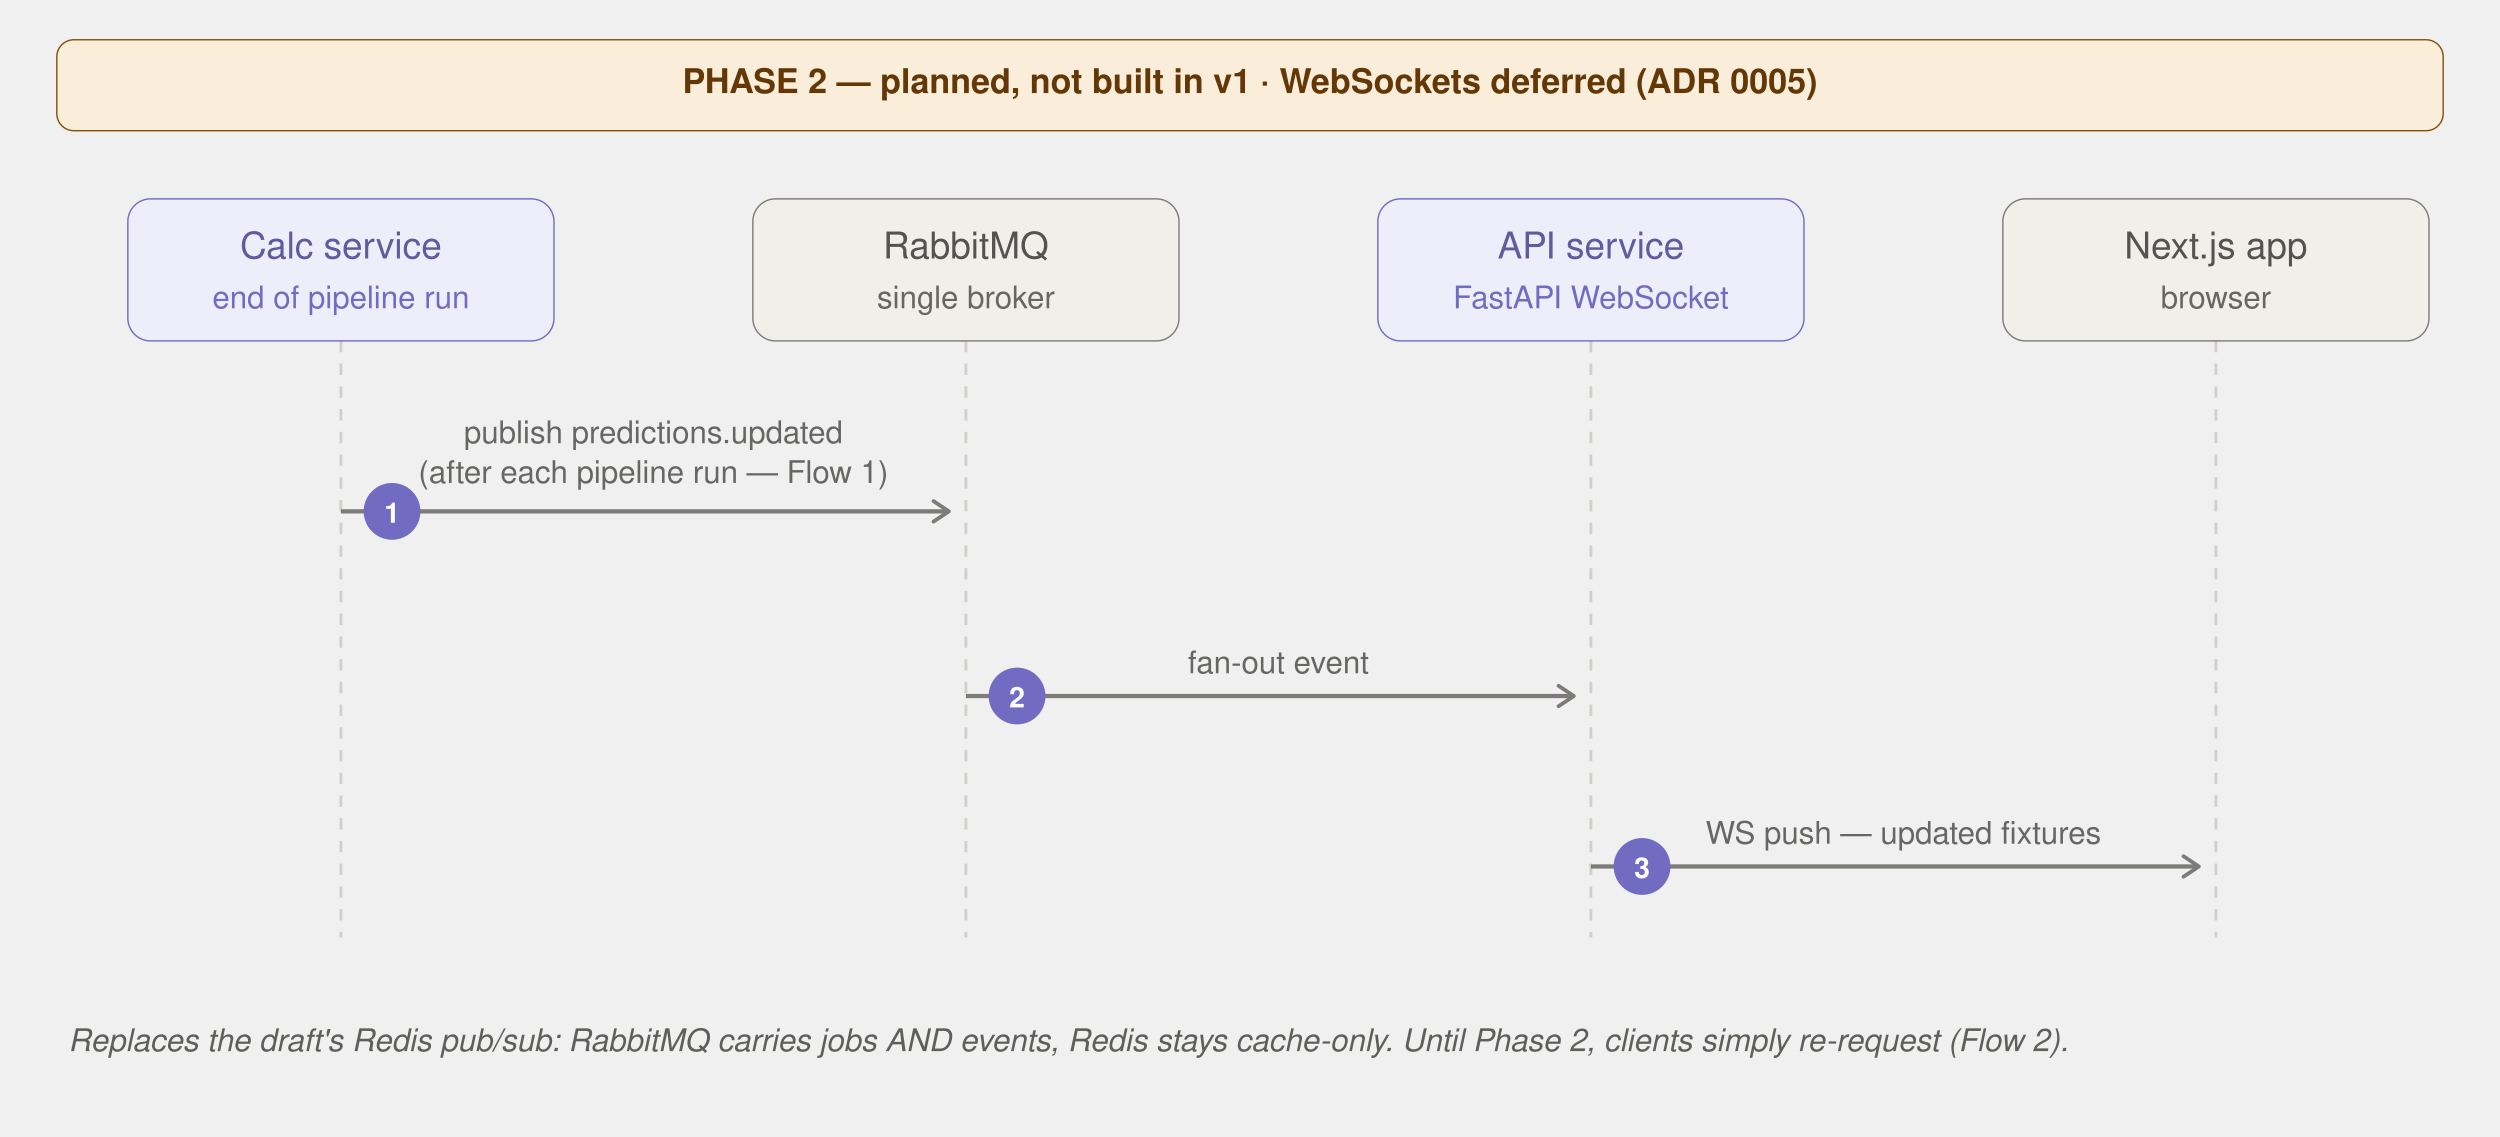
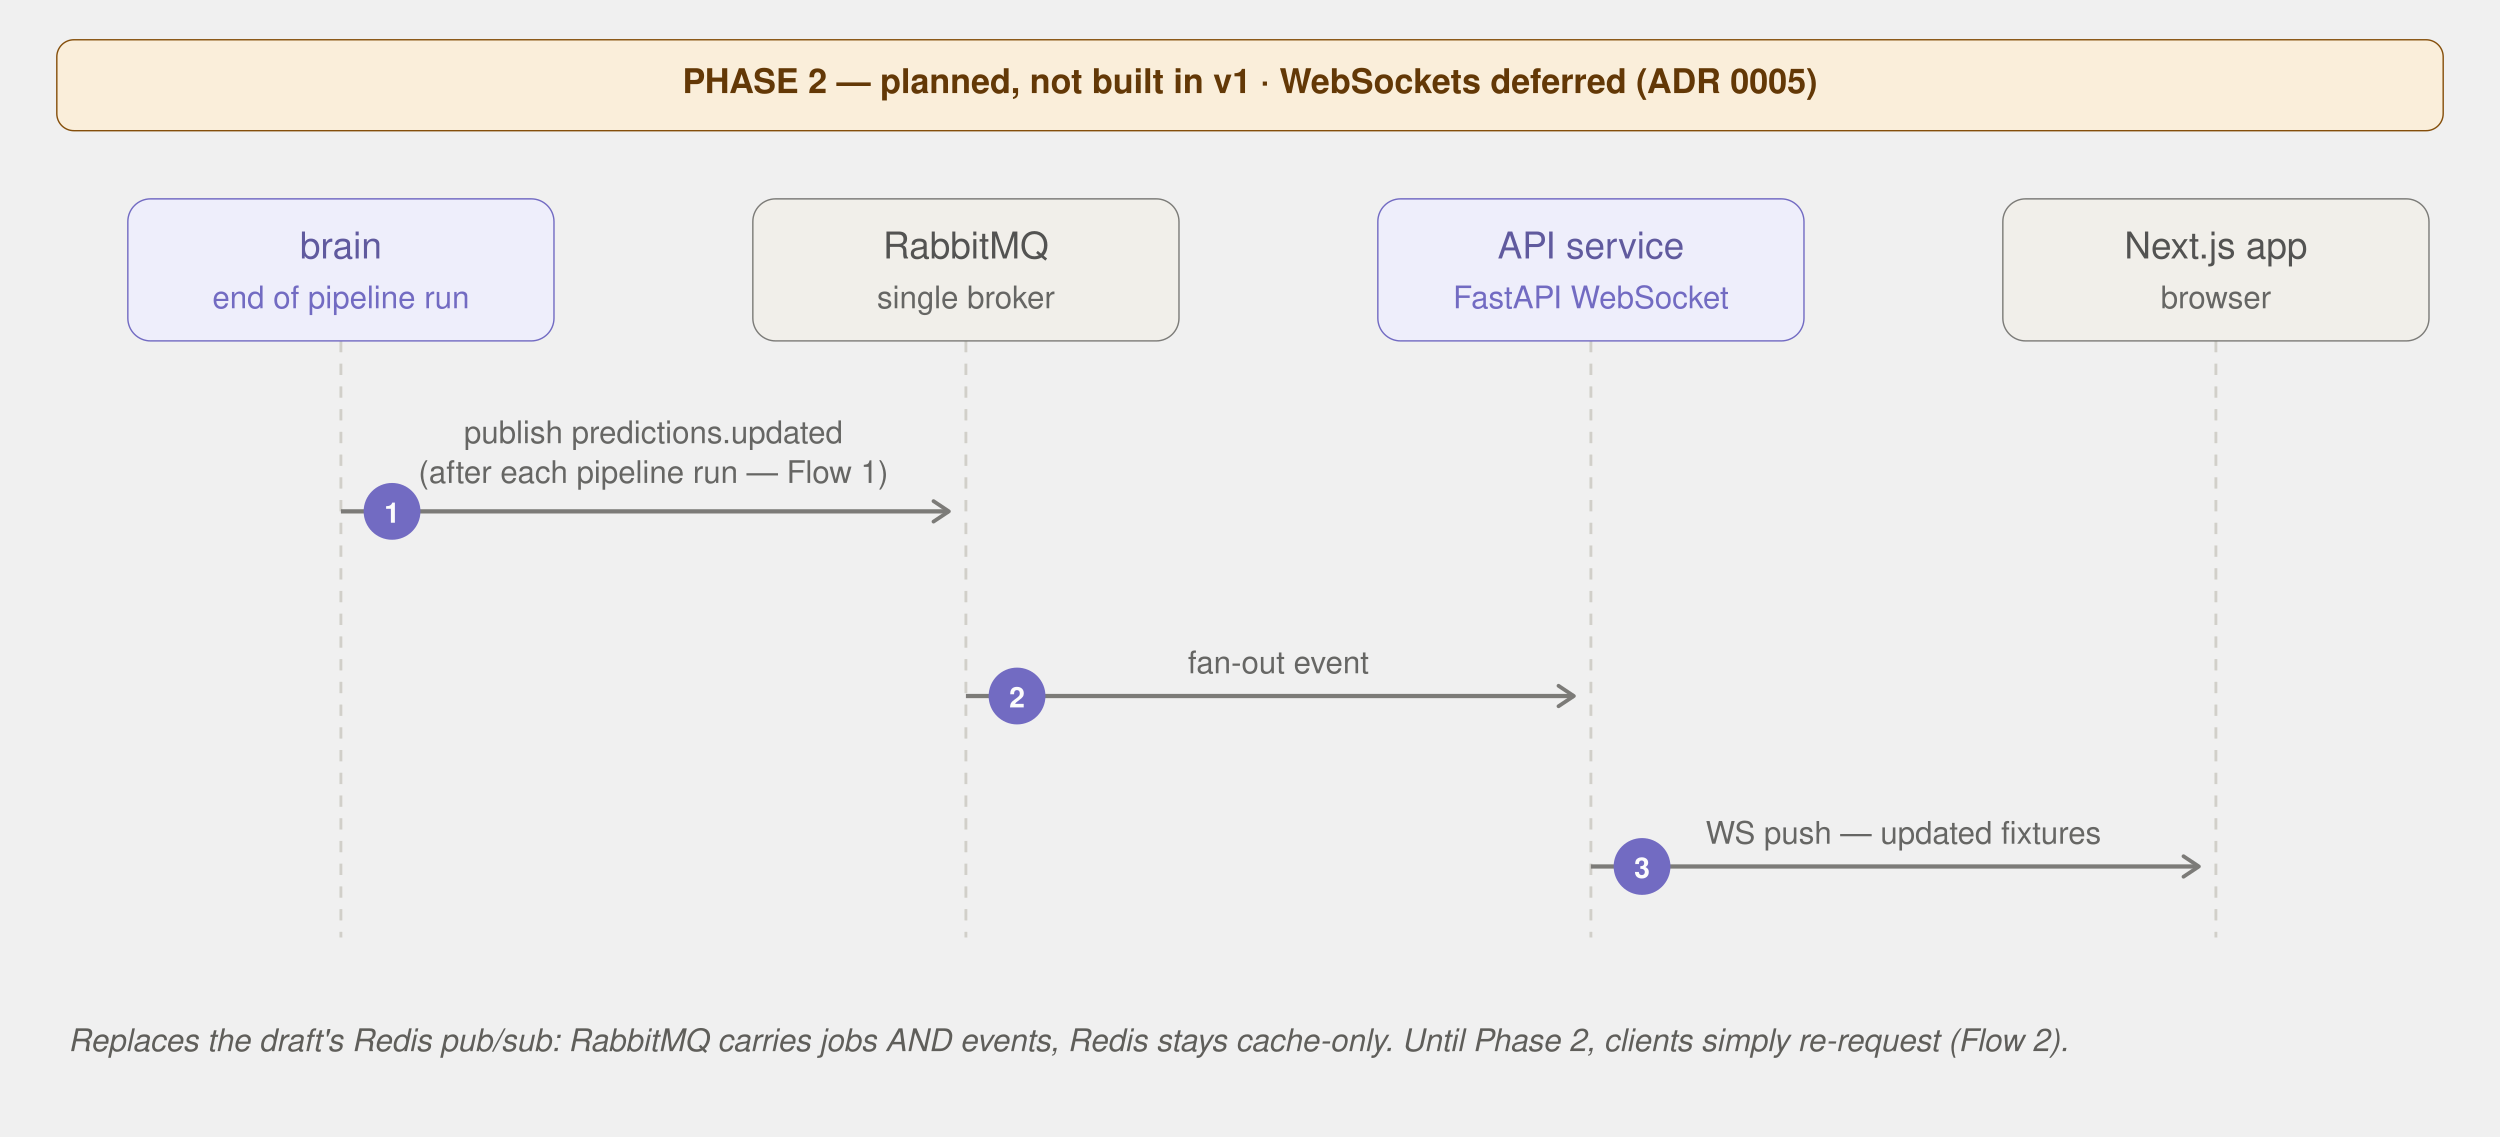
<svg xmlns="http://www.w3.org/2000/svg" width="880" height="400" viewBox="0 0 880 400" role="img" font-family="-apple-system, BlinkMacSystemFont, 'Segoe UI', Helvetica, Arial, sans-serif">
  <defs>
    <marker id="arrow" viewBox="0 0 10 10" refX="8" refY="5" markerWidth="6" markerHeight="6" orient="auto-start-reverse">
      <path d="M2 1L8 5L2 9" fill="none" stroke="context-stroke" stroke-width="1.5" stroke-linecap="round" stroke-linejoin="round" />
    </marker>
    <style>
.arr { stroke: #5F5E5A; stroke-width: 1.5; fill: none; }
.life { stroke: #C9C7BF; stroke-width: 1; stroke-dasharray: 4 4; }
.title { font-size: 13px; font-weight: 500; }
.sub { font-size: 11px; }
.lbl { font-size: 11px; fill: #444441; text-anchor: middle; }
.num { font-size: 10px; fill: #FFFFFF; text-anchor: middle; font-weight: 600; }
</style>
  </defs>
  <rect x="20" y="14" width="840" height="32" rx="6" fill="#FAEEDA" stroke="#854F0B" stroke-width="0.5" />
  <text x="440" y="30" font-size="12" font-weight="600" fill="#633806" text-anchor="middle" dominant-baseline="central">PHASE 2 — planned, not built in v1 · WebSockets deferred (ADR 0005)</text>
  <g opacity="0.8">
    <line class="life" x1="120" y1="120" x2="120" y2="330" />
    <line class="life" x1="340" y1="120" x2="340" y2="330" />
    <line class="life" x1="560" y1="120" x2="560" y2="330" />
    <line class="life" x1="780" y1="120" x2="780" y2="330" />
    <rect x="45" y="70" width="150" height="50" rx="8" fill="#EEEDFE" stroke="#534AB7" stroke-width="0.5" />
-     <text class="title" fill="#3C3489" x="120" y="88" text-anchor="middle" dominant-baseline="central">Calc service</text>
+     <text class="title" fill="#3C3489" x="120" y="88" text-anchor="middle" dominant-baseline="central">brain</text>
    <text class="sub" fill="#534AB7" x="120" y="106" text-anchor="middle" dominant-baseline="central">end of pipeline run</text>
    <rect x="265" y="70" width="150" height="50" rx="8" fill="#F1EFE8" stroke="#5F5E5A" stroke-width="0.5" />
    <text class="title" fill="#2C2C2A" x="340" y="88" text-anchor="middle" dominant-baseline="central">RabbitMQ</text>
    <text class="sub" fill="#444441" x="340" y="106" text-anchor="middle" dominant-baseline="central">single broker</text>
    <rect x="485" y="70" width="150" height="50" rx="8" fill="#EEEDFE" stroke="#534AB7" stroke-width="0.5" />
    <text class="title" fill="#3C3489" x="560" y="88" text-anchor="middle" dominant-baseline="central">API service</text>
    <text class="sub" fill="#534AB7" x="560" y="106" text-anchor="middle" dominant-baseline="central">FastAPI WebSocket</text>
    <rect x="705" y="70" width="150" height="50" rx="8" fill="#F1EFE8" stroke="#5F5E5A" stroke-width="0.5" />
    <text class="title" fill="#2C2C2A" x="780" y="88" text-anchor="middle" dominant-baseline="central">Next.js app</text>
    <text class="sub" fill="#444441" x="780" y="106" text-anchor="middle" dominant-baseline="central">browser</text>
    <line class="arr" x1="120" y1="180" x2="334" y2="180" marker-end="url(#arrow)" />
    <circle cx="138" cy="180" r="10" fill="#534AB7" />
    <text class="num" x="138" y="184">1</text>
    <text class="lbl" x="230" y="156">publish predictions.updated</text>
    <text class="lbl" x="230" y="170">(after each pipeline run — Flow 1)</text>
    <line class="arr" x1="340" y1="245" x2="554" y2="245" marker-end="url(#arrow)" />
    <circle cx="358" cy="245" r="10" fill="#534AB7" />
    <text class="num" x="358" y="249">2</text>
    <text class="lbl" x="450" y="237">fan-out event</text>
    <line class="arr" x1="560" y1="305" x2="774" y2="305" marker-end="url(#arrow)" />
    <circle cx="578" cy="305" r="10" fill="#534AB7" />
    <text class="num" x="578" y="309">3</text>
    <text class="lbl" x="670" y="297">WS push — updated fixtures</text>
  </g>
  <text x="24" y="370" font-size="11" font-style="italic" fill="#5F5E5A">Replaces the draft's Redis pub/sub: RabbitMQ carries jobs AND events, Redis stays cache-only. Until Phase 2, clients simply re-request (Flow 2).</text>
</svg>
